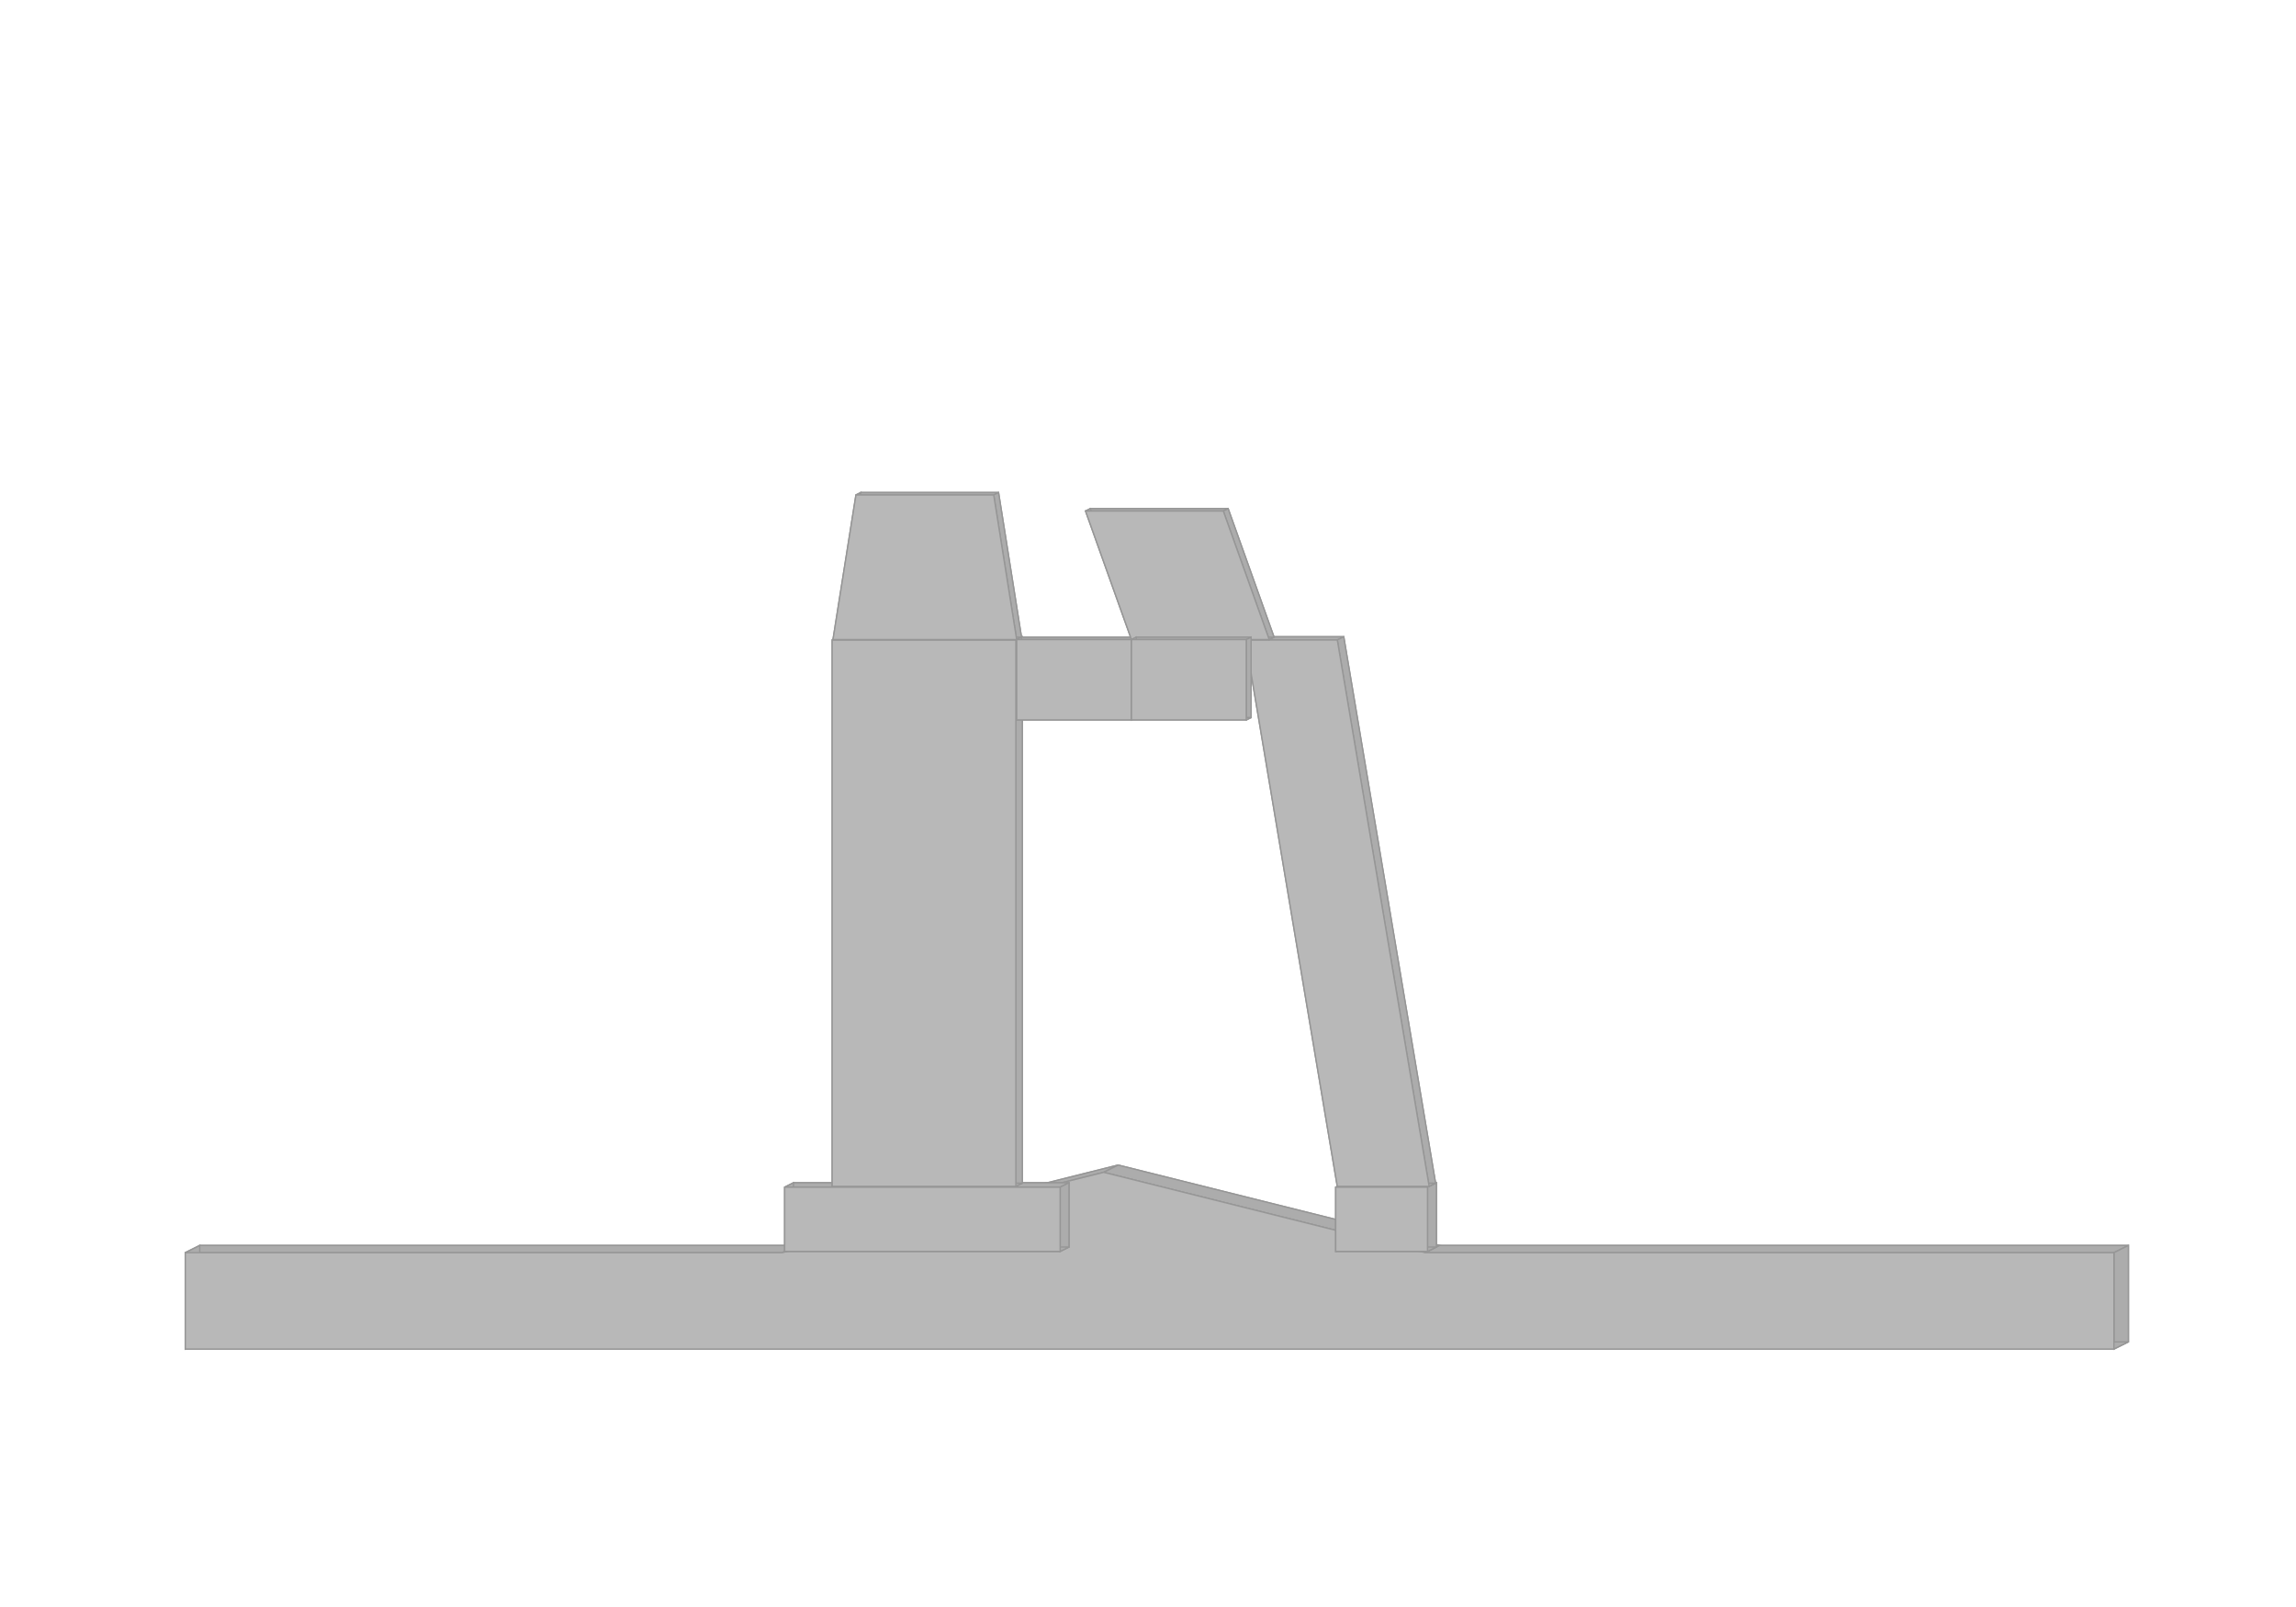
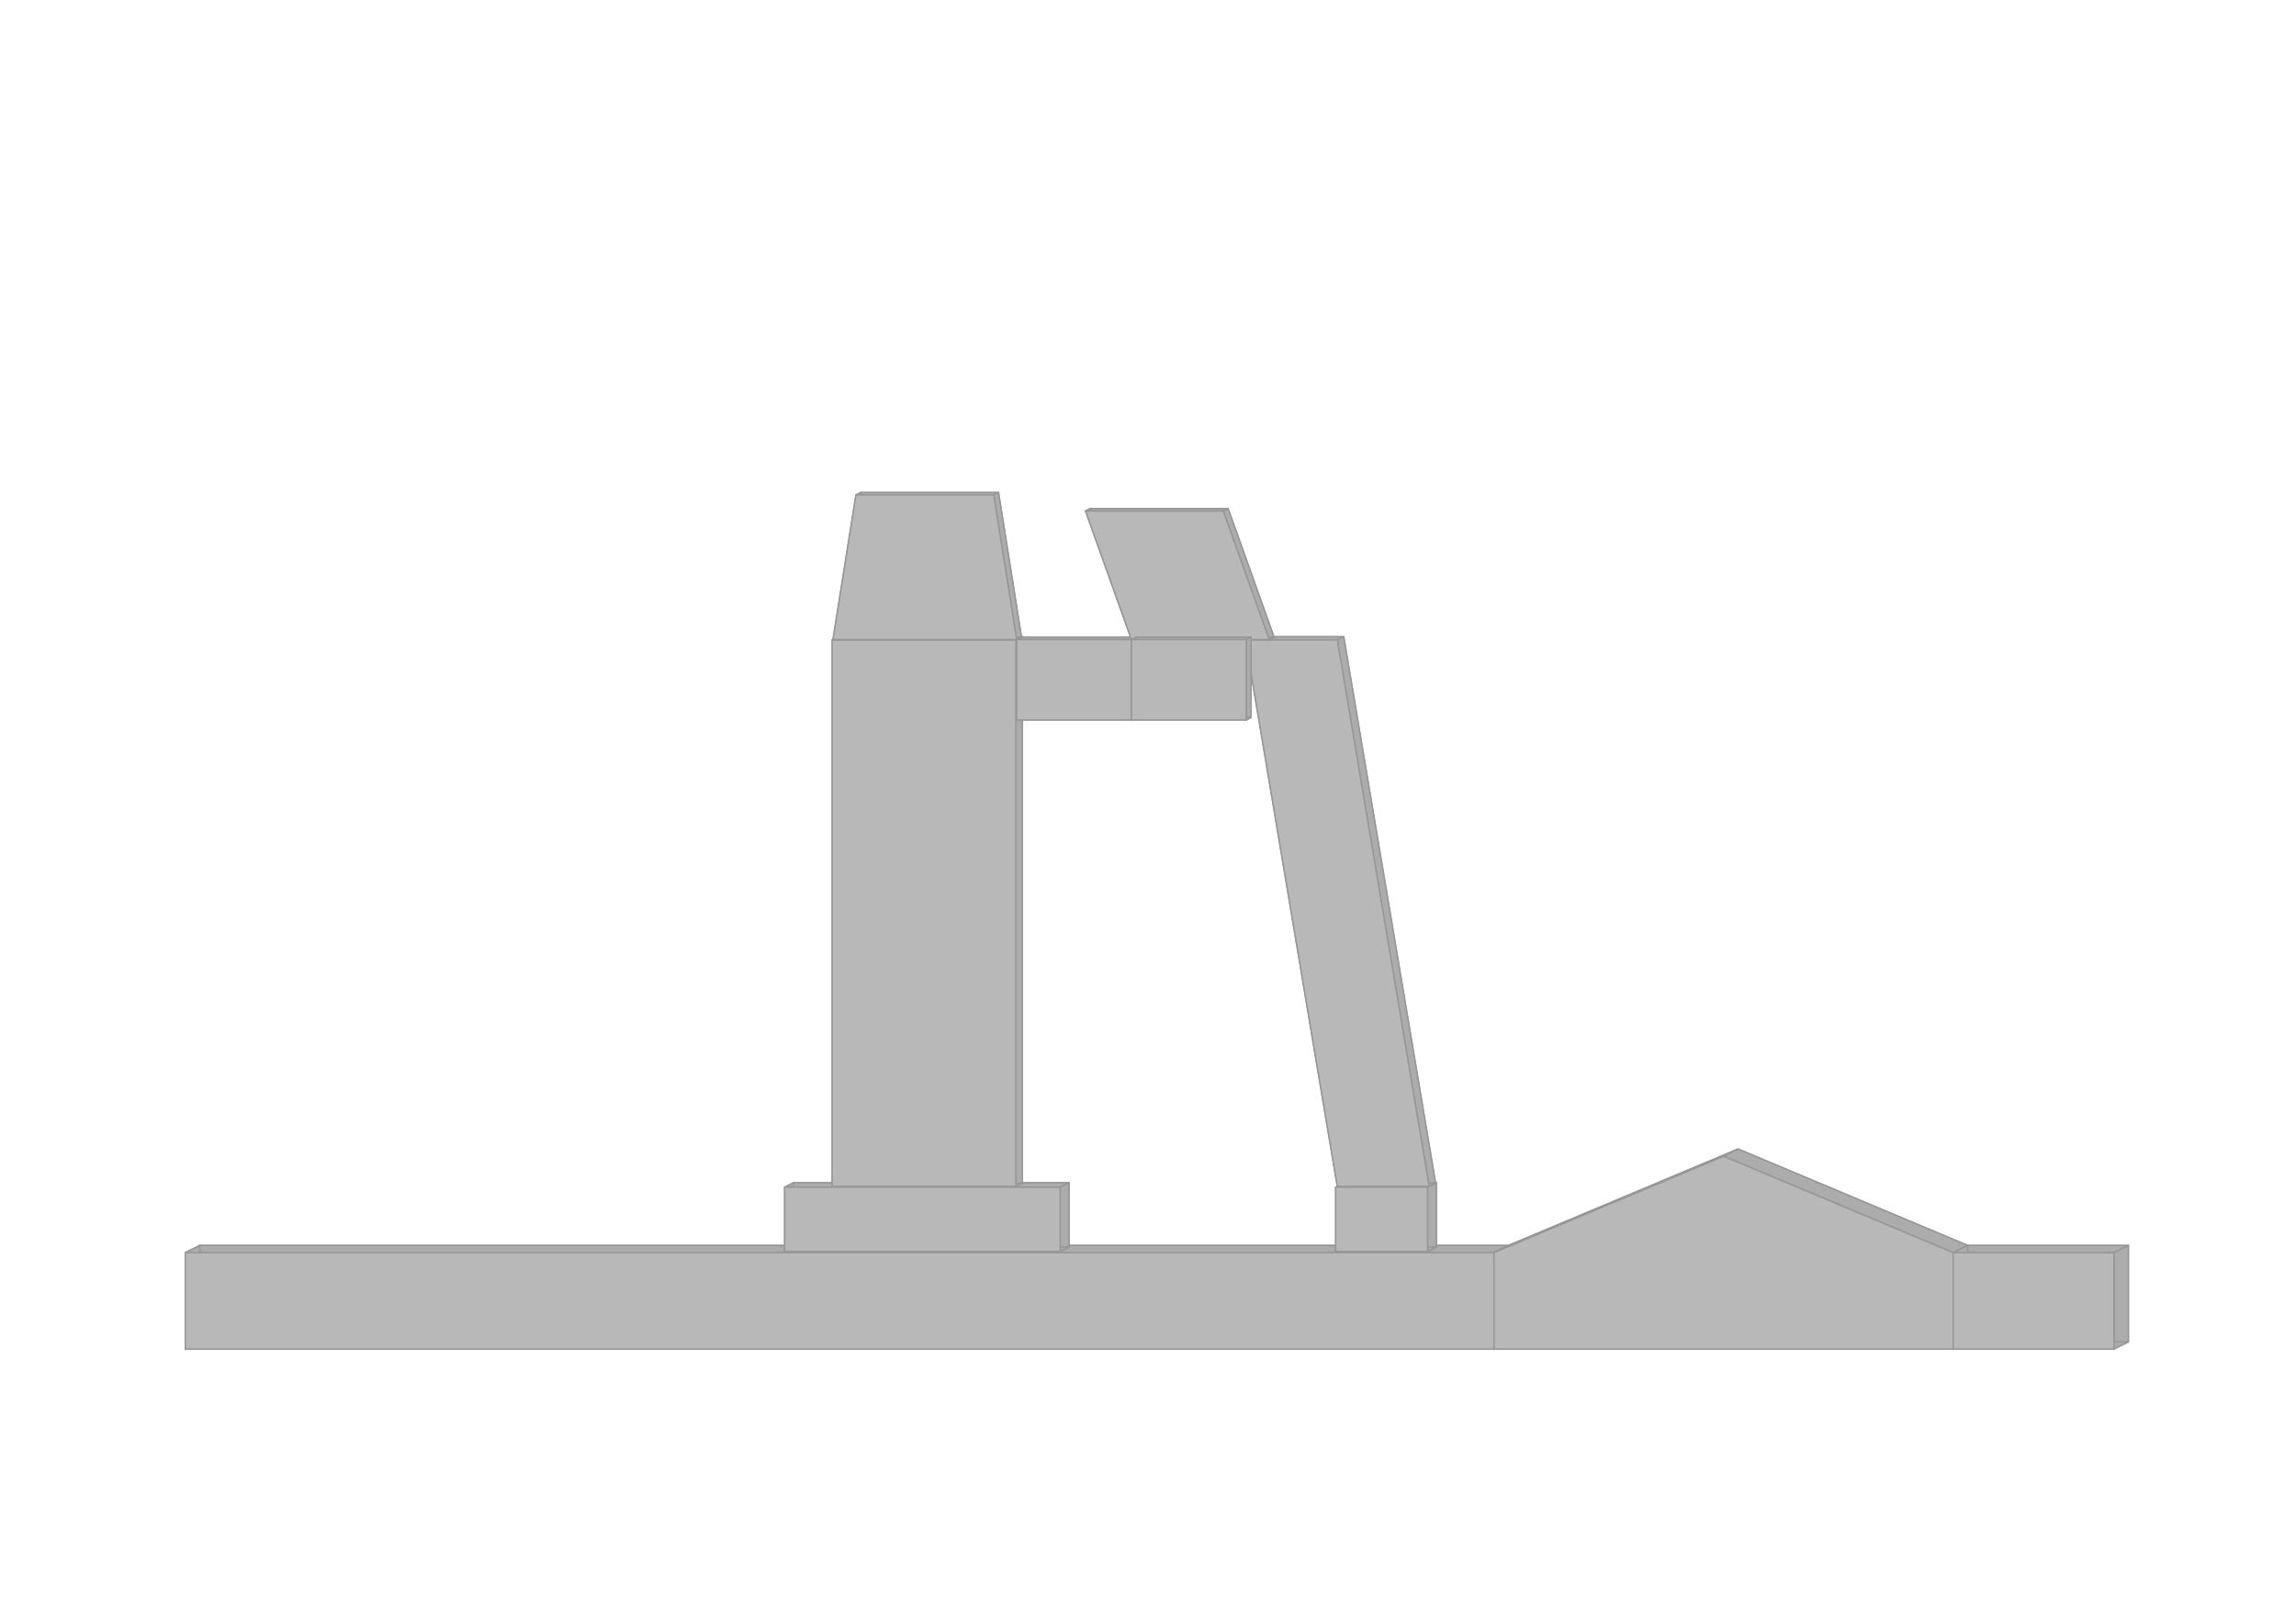
<svg xmlns="http://www.w3.org/2000/svg" width="1000" height="700" viewBox="0 0 1000 700">
-   <polygon points="87,542.5 347,542.5 487,507.5 627,542.5 927,542.5 927,584.5 87,584.5" fill="#c4c4c4" stroke="#969696" stroke-width="0.6" />
-   <polygon points="80.7,545.65 340.7,545.65 347,542.5 87,542.5" fill="#acacac" stroke="#969696" stroke-width="0.6" />
-   <polygon points="340.7,545.65 480.7,510.65 487,507.5 347,542.5" fill="#acacac" stroke="#969696" stroke-width="0.6" />
-   <polygon points="480.7,510.65 620.7,545.65 627,542.5 487,507.5" fill="#acacac" stroke="#969696" stroke-width="0.6" />
-   <polygon points="620.7,545.65 920.7,545.65 927,542.5 627,542.5" fill="#acacac" stroke="#969696" stroke-width="0.6" />
+   <polygon points="87,542.5 657,542.5 657,584.5 87,584.5" fill="#c4c4c4" stroke="#969696" stroke-width="0.6" />
+   <polygon points="80.7,545.65 650.7,545.65 657,542.5 87,542.5" fill="#acacac" stroke="#969696" stroke-width="0.6" />
+   <polygon points="650.7,545.65 650.7,587.65 657,584.5 657,542.5" fill="#acacac" stroke="#969696" stroke-width="0.6" />
+   <polygon points="650.7,587.65 80.7,587.65 87,584.5 657,584.5" fill="#acacac" stroke="#969696" stroke-width="0.6" />
+   <polygon points="80.7,587.65 80.7,545.65 87,542.5 87,584.5" fill="#acacac" stroke="#969696" stroke-width="0.6" />
+   <polygon points="80.7,545.65 650.7,545.65 650.7,587.65 80.7,587.65" fill="#b8b8b8" stroke="#969696" stroke-width="0.6" />
+   <polygon points="657,542.5 757,500.5 857,542.5 857,584.5 657,584.5" fill="#c4c4c4" stroke="#969696" stroke-width="0.6" />
+   <polygon points="650.7,545.65 750.7,503.65 757,500.5 657,542.5" fill="#acacac" stroke="#969696" stroke-width="0.6" />
+   <polygon points="750.7,503.65 850.7,545.65 857,542.5 757,500.5" fill="#acacac" stroke="#969696" stroke-width="0.6" />
+   <polygon points="850.7,545.65 850.7,587.65 857,584.5 857,542.5" fill="#acacac" stroke="#969696" stroke-width="0.6" />
+   <polygon points="850.7,587.65 650.7,587.65 657,584.5 857,584.5" fill="#acacac" stroke="#969696" stroke-width="0.6" />
+   <polygon points="650.7,587.65 650.7,545.65 657,542.5 657,584.5" fill="#acacac" stroke="#969696" stroke-width="0.6" />
+   <polygon points="650.7,545.65 750.7,503.65 850.7,545.65 850.7,587.65 650.7,587.65" fill="#b8b8b8" stroke="#969696" stroke-width="0.6" />
+   <polygon points="857,542.5 927,542.5 927,584.5 857,584.5" fill="#c4c4c4" stroke="#969696" stroke-width="0.6" />
+   <polygon points="850.7,545.65 920.7,545.65 927,542.5 857,542.5" fill="#acacac" stroke="#969696" stroke-width="0.6" />
  <polygon points="920.7,545.65 920.7,587.65 927,584.5 927,542.5" fill="#acacac" stroke="#969696" stroke-width="0.6" />
-   <polygon points="920.7,587.65 80.7,587.65 87,584.5 927,584.5" fill="#acacac" stroke="#969696" stroke-width="0.6" />
-   <polygon points="80.7,587.65 80.7,545.65 87,542.5 87,584.5" fill="#acacac" stroke="#969696" stroke-width="0.6" />
-   <polygon points="80.7,545.65 340.7,545.65 480.7,510.65 620.7,545.65 920.7,545.65 920.7,587.65 80.7,587.65" fill="#b8b8b8" stroke="#969696" stroke-width="0.6" />
+   <polygon points="920.7,587.65 850.7,587.65 857,584.5 927,584.5" fill="#acacac" stroke="#969696" stroke-width="0.6" />
+   <polygon points="850.7,587.65 850.7,545.65 857,542.5 857,584.5" fill="#acacac" stroke="#969696" stroke-width="0.6" />
+   <polygon points="850.7,545.65 920.7,545.65 920.7,587.65 850.7,587.65" fill="#b8b8b8" stroke="#969696" stroke-width="0.6" />
  <polygon points="345.6,515.2 465.6,515.2 465.6,543.2 345.6,543.2" fill="#c4c4c4" stroke="#969696" stroke-width="0.6" />
  <polygon points="341.75,517.125 461.75,517.125 465.6,515.2 345.6,515.2" fill="#acacac" stroke="#969696" stroke-width="0.6" />
  <polygon points="461.75,517.125 461.75,545.125 465.6,543.2 465.6,515.2" fill="#acacac" stroke="#969696" stroke-width="0.6" />
  <polygon points="461.75,545.125 341.75,545.125 345.6,543.2 465.6,543.2" fill="#acacac" stroke="#969696" stroke-width="0.6" />
  <polygon points="341.75,545.125 341.75,517.125 345.6,515.2 345.6,543.2" fill="#acacac" stroke="#969696" stroke-width="0.6" />
  <polygon points="341.75,517.125 461.75,517.125 461.75,545.125 341.75,545.125" fill="#b8b8b8" stroke="#969696" stroke-width="0.6" />
  <polygon points="365.25,277.375 445.25,277.375 445.25,515.375 365.25,515.375" fill="#c4c4c4" stroke="#969696" stroke-width="0.6" />
  <polygon points="362.45,278.775 442.45,278.775 445.25,277.375 365.25,277.375" fill="#acacac" stroke="#969696" stroke-width="0.6" />
  <polygon points="442.45,278.775 442.45,516.775 445.25,515.375 445.25,277.375" fill="#acacac" stroke="#969696" stroke-width="0.6" />
  <polygon points="442.45,516.775 362.45,516.775 365.25,515.375 445.25,515.375" fill="#acacac" stroke="#969696" stroke-width="0.6" />
  <polygon points="362.45,516.775 362.45,278.775 365.25,277.375 365.25,515.375" fill="#acacac" stroke="#969696" stroke-width="0.6" />
  <polygon points="362.45,278.775 442.45,278.775 442.45,516.775 362.45,516.775" fill="#b8b8b8" stroke="#969696" stroke-width="0.6" />
  <polygon points="374.9,214.55 434.9,214.55 444.9,277.55 364.9,277.55" fill="#c4c4c4" stroke="#969696" stroke-width="0.6" />
  <polygon points="372.8,215.6 432.8,215.6 434.9,214.55 374.9,214.55" fill="#acacac" stroke="#969696" stroke-width="0.6" />
  <polygon points="432.8,215.6 442.8,278.6 444.9,277.55 434.9,214.55" fill="#acacac" stroke="#969696" stroke-width="0.6" />
  <polygon points="442.8,278.6 362.8,278.6 364.9,277.55 444.9,277.55" fill="#acacac" stroke="#969696" stroke-width="0.6" />
  <polygon points="362.8,278.6 372.8,215.6 374.9,214.55 364.9,277.55" fill="#acacac" stroke="#969696" stroke-width="0.6" />
  <polygon points="372.8,215.6 432.8,215.6 442.8,278.6 362.8,278.6" fill="#b8b8b8" stroke="#969696" stroke-width="0.6" />
  <polygon points="444.9,277.55 494.9,277.55 494.9,312.55 444.9,312.55" fill="#c4c4c4" stroke="#969696" stroke-width="0.6" />
  <polygon points="442.8,278.6 492.8,278.6 494.9,277.55 444.9,277.55" fill="#acacac" stroke="#969696" stroke-width="0.6" />
  <polygon points="492.8,278.6 492.8,313.6 494.9,312.55 494.9,277.55" fill="#acacac" stroke="#969696" stroke-width="0.6" />
  <polygon points="492.8,313.6 442.8,313.6 444.9,312.55 494.9,312.55" fill="#acacac" stroke="#969696" stroke-width="0.6" />
  <polygon points="442.8,313.6 442.8,278.6 444.9,277.55 444.9,312.55" fill="#acacac" stroke="#969696" stroke-width="0.6" />
  <polygon points="442.8,278.6 492.8,278.6 492.8,313.6 442.8,313.6" fill="#b8b8b8" stroke="#969696" stroke-width="0.6" />
  <polygon points="585.6,515.2 625.6,515.2 625.6,543.2 585.6,543.2" fill="#c4c4c4" stroke="#969696" stroke-width="0.6" />
  <polygon points="581.75,517.125 621.75,517.125 625.6,515.2 585.6,515.2" fill="#acacac" stroke="#969696" stroke-width="0.6" />
  <polygon points="621.75,517.125 621.75,545.125 625.6,543.2 625.6,515.2" fill="#acacac" stroke="#969696" stroke-width="0.6" />
  <polygon points="621.75,545.125 581.75,545.125 585.6,543.2 625.6,543.2" fill="#acacac" stroke="#969696" stroke-width="0.6" />
  <polygon points="581.75,545.125 581.75,517.125 585.6,515.2 585.6,543.2" fill="#acacac" stroke="#969696" stroke-width="0.6" />
  <polygon points="581.75,517.125 621.75,517.125 621.75,545.125 581.75,545.125" fill="#b8b8b8" stroke="#969696" stroke-width="0.6" />
  <polygon points="545.25,277.375 585.25,277.375 625.25,515.375 585.25,515.375" fill="#c4c4c4" stroke="#969696" stroke-width="0.6" />
  <polygon points="542.45,278.775 582.45,278.775 585.25,277.375 545.25,277.375" fill="#acacac" stroke="#969696" stroke-width="0.6" />
  <polygon points="582.45,278.775 622.45,516.775 625.25,515.375 585.25,277.375" fill="#acacac" stroke="#969696" stroke-width="0.6" />
  <polygon points="622.45,516.775 582.45,516.775 585.25,515.375 625.25,515.375" fill="#acacac" stroke="#969696" stroke-width="0.6" />
  <polygon points="582.45,516.775 542.45,278.775 545.25,277.375 585.25,515.375" fill="#acacac" stroke="#969696" stroke-width="0.6" />
  <polygon points="542.45,278.775 582.45,278.775 622.45,516.775 582.45,516.775" fill="#b8b8b8" stroke="#969696" stroke-width="0.6" />
  <polygon points="474.9,221.55 534.9,221.55 554.9,277.55 494.9,277.55" fill="#c4c4c4" stroke="#969696" stroke-width="0.6" />
  <polygon points="472.8,222.6 532.8,222.6 534.9,221.55 474.9,221.55" fill="#acacac" stroke="#969696" stroke-width="0.6" />
  <polygon points="532.8,222.6 552.8,278.6 554.9,277.55 534.9,221.55" fill="#acacac" stroke="#969696" stroke-width="0.6" />
  <polygon points="552.8,278.6 492.8,278.6 494.9,277.55 554.9,277.55" fill="#acacac" stroke="#969696" stroke-width="0.6" />
  <polygon points="492.8,278.6 472.8,222.6 474.9,221.55 494.9,277.55" fill="#acacac" stroke="#969696" stroke-width="0.6" />
  <polygon points="472.8,222.6 532.8,222.6 552.8,278.6 492.8,278.6" fill="#b8b8b8" stroke="#969696" stroke-width="0.6" />
  <polygon points="494.9,277.55 544.9,277.55 544.9,312.55 494.9,312.55" fill="#c4c4c4" stroke="#969696" stroke-width="0.6" />
  <polygon points="492.8,278.6 542.8,278.6 544.9,277.55 494.9,277.55" fill="#acacac" stroke="#969696" stroke-width="0.6" />
  <polygon points="542.8,278.6 542.8,313.6 544.9,312.55 544.9,277.55" fill="#acacac" stroke="#969696" stroke-width="0.6" />
  <polygon points="542.8,313.6 492.8,313.6 494.9,312.55 544.9,312.55" fill="#acacac" stroke="#969696" stroke-width="0.6" />
  <polygon points="492.8,313.6 492.8,278.6 494.9,277.55 494.9,312.55" fill="#acacac" stroke="#969696" stroke-width="0.6" />
  <polygon points="492.8,278.6 542.8,278.6 542.8,313.6 492.8,313.6" fill="#b8b8b8" stroke="#969696" stroke-width="0.6" />
</svg>
